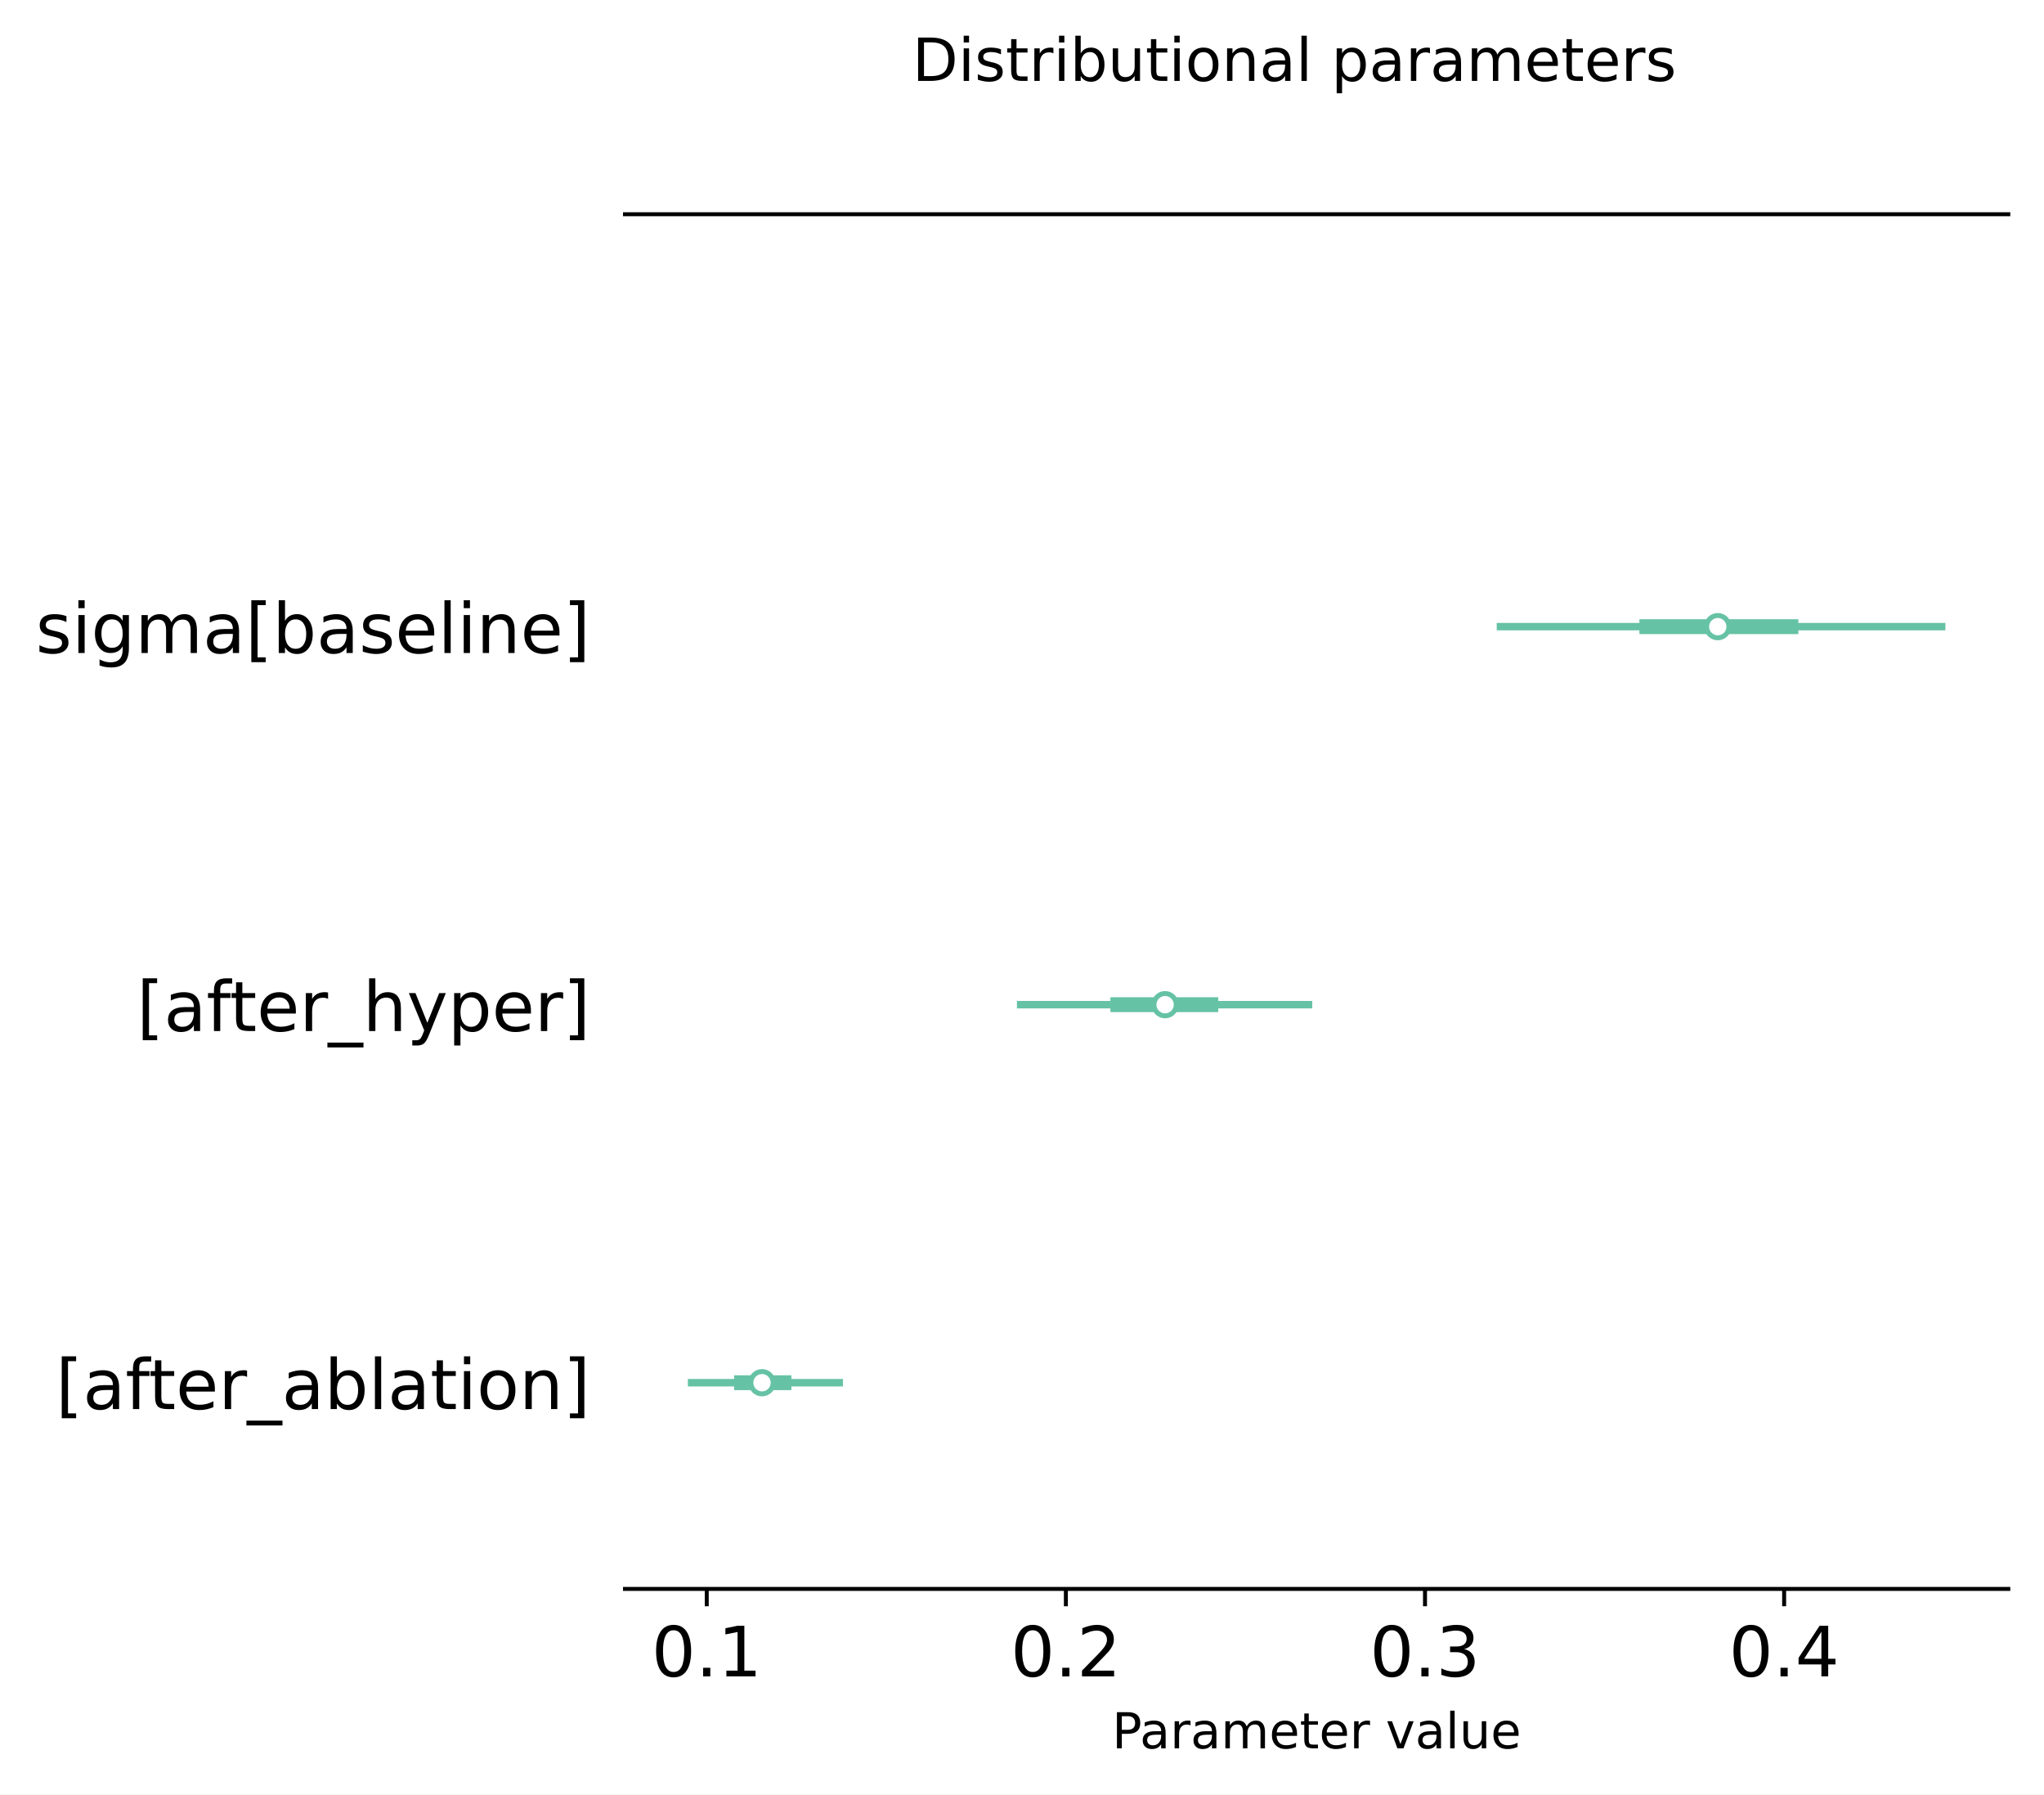
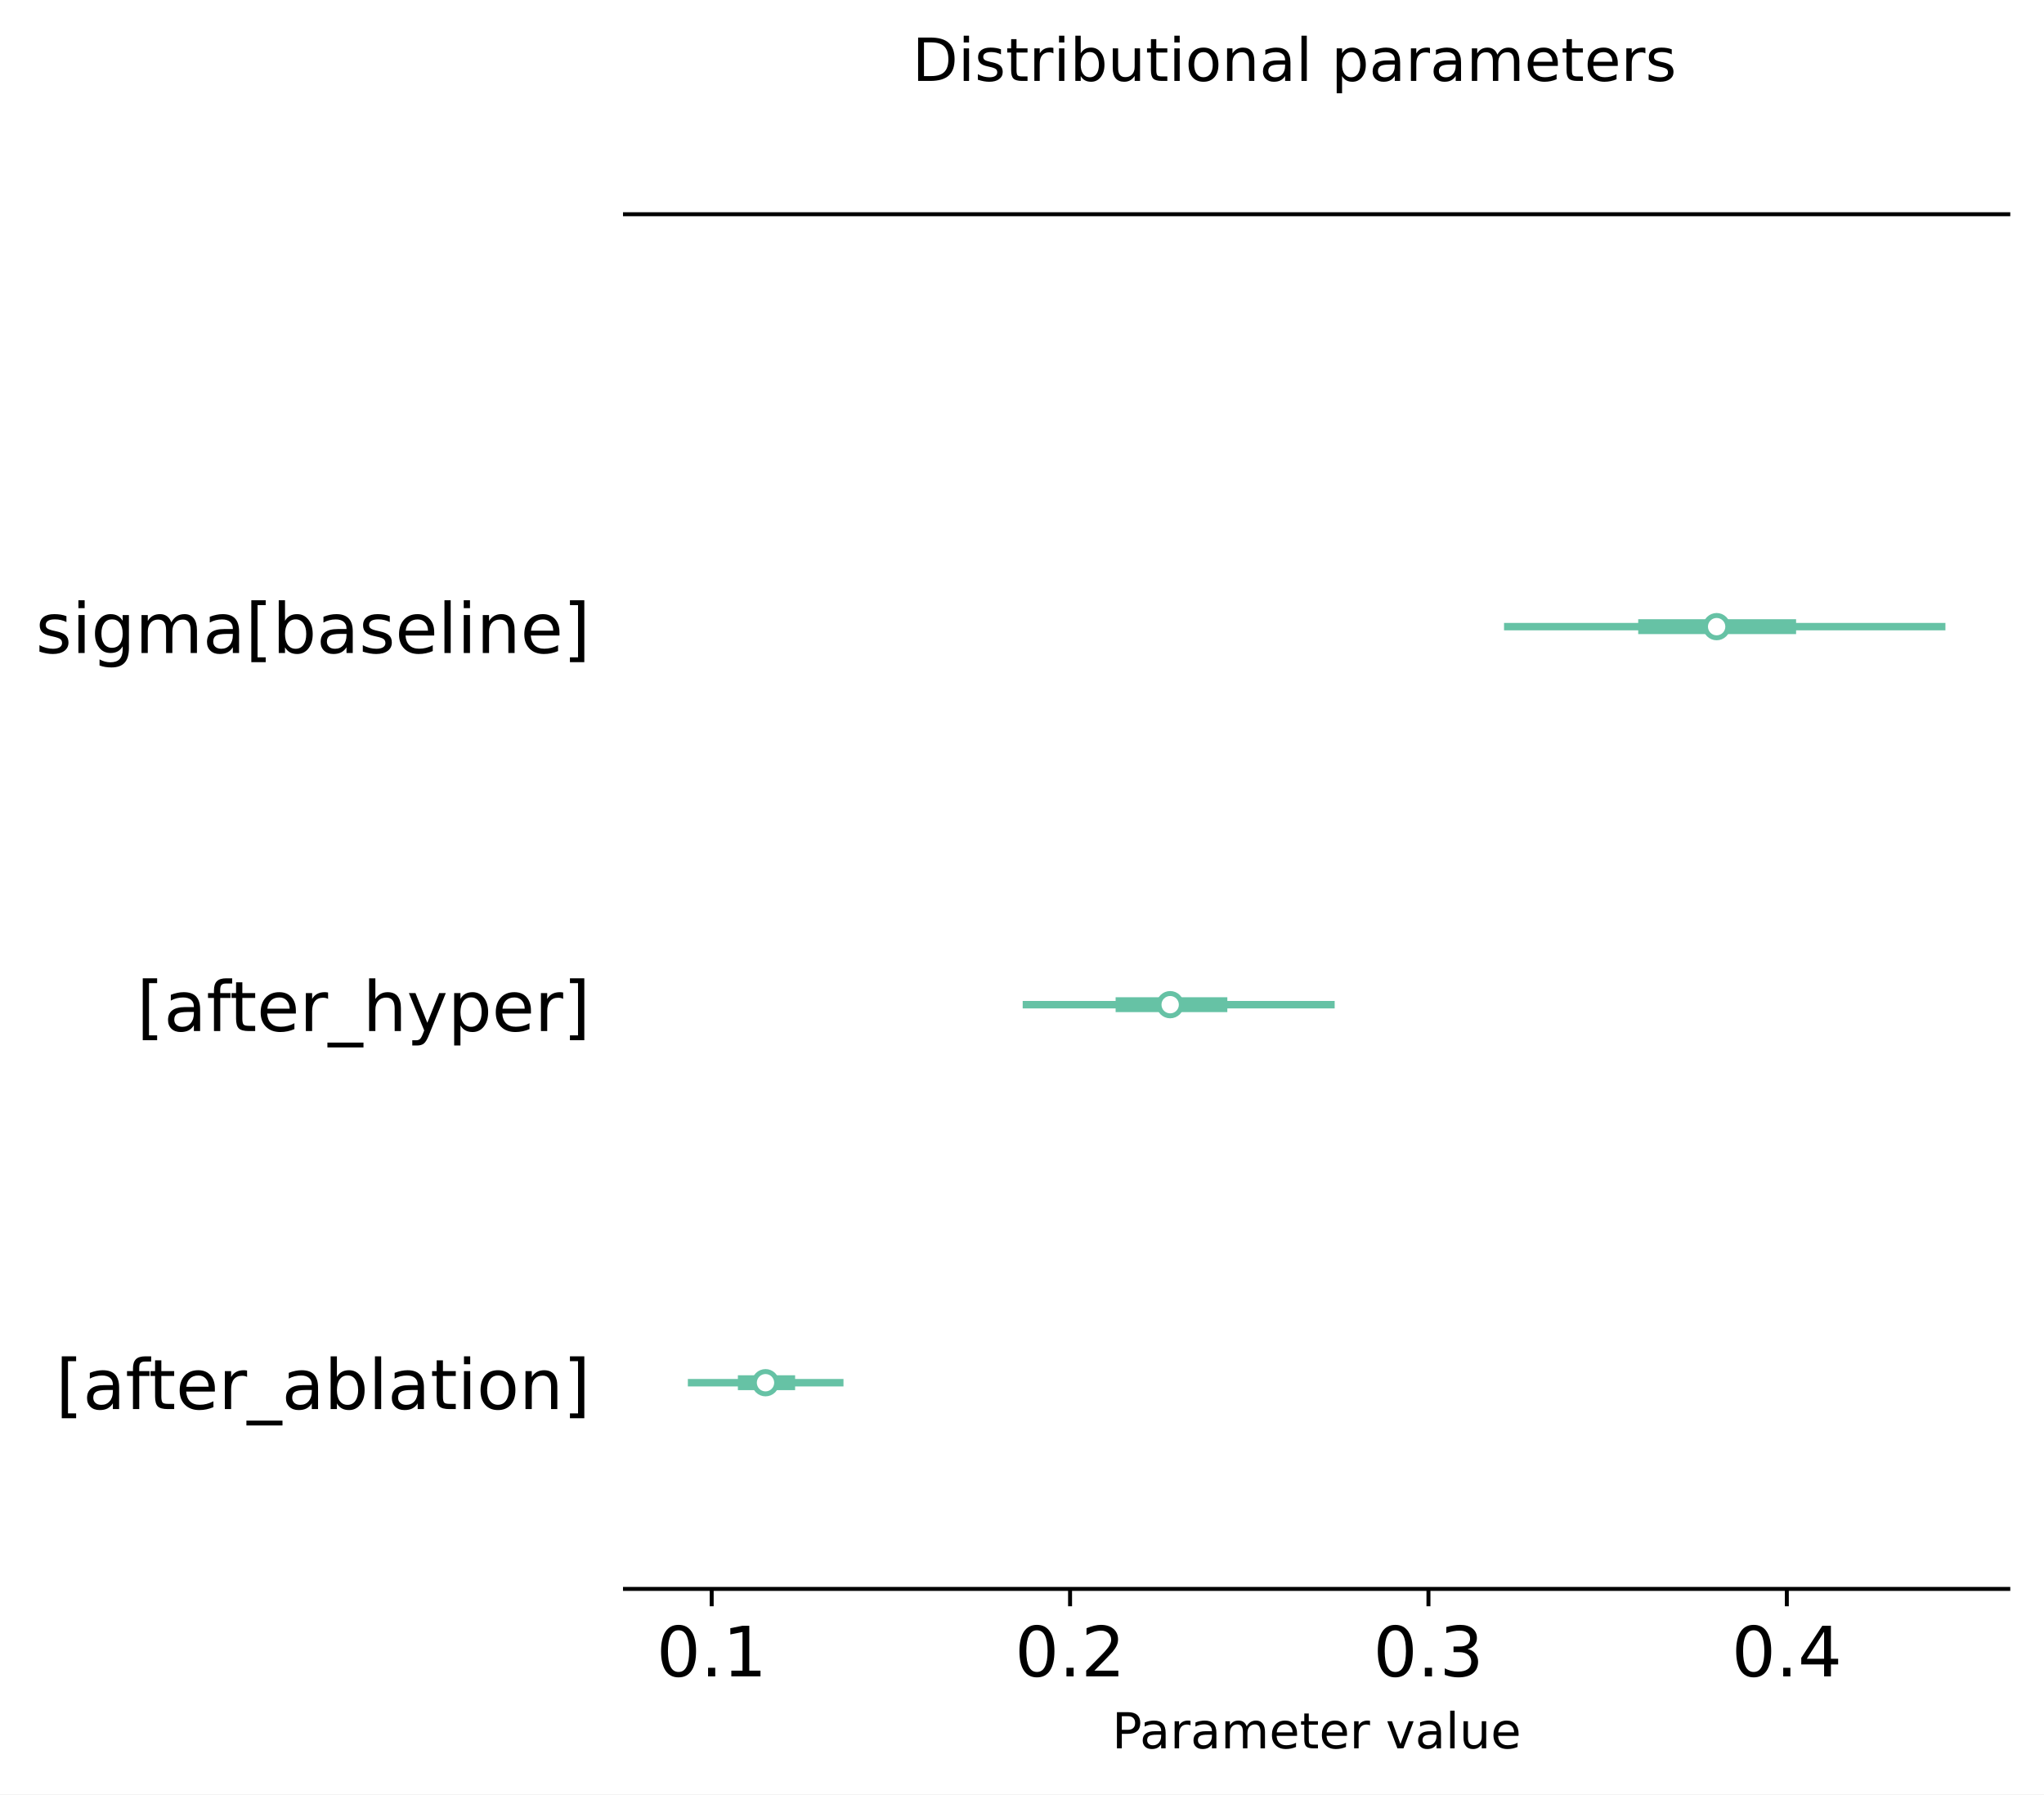
<svg xmlns="http://www.w3.org/2000/svg" xmlns:xlink="http://www.w3.org/1999/xlink" width="412.251pt" height="361.827pt" viewBox="0 0 412.251 361.827" version="1.1">
  <defs>
    <style type="text/css">*{stroke-linejoin: round; stroke-linecap: butt}</style>
  </defs>
  <g id="figure_1">
    <g id="patch_1">
      <path d="M 0 361.827  L 412.251 361.827  L 412.251 -0  L 0 -0  z " style="fill: #ffffff" />
    </g>
    <g id="axes_1">
      <g id="patch_2">
        <path d="M 126.051 320.4  L 405.051 320.4  L 405.051 43.2  L 126.051 43.2  z " style="fill: #ffffff" />
      </g>
      <g id="matplotlib.axis_1">
        <g id="xtick_1">
          <g id="line2d_1">
            <defs>
-               <path id="m1d9ae48ad2" d="M 0 0  L 0 3.5  " style="stroke: #000000; stroke-width: 0.8" />
+               <path id="me1fd57f5fb" d="M 0 0  L 0 3.5  " style="stroke: #000000; stroke-width: 0.8" />
            </defs>
            <g>
-               <use xlink:href="#m1d9ae48ad2" x="142.542" y="320.4" style="stroke: #000000; stroke-width: 0.8" />
+               <use xlink:href="#me1fd57f5fb" x="143.539" y="320.4" style="stroke: #000000; stroke-width: 0.8" />
            </g>
          </g>
          <g id="text_1">
-             <g transform="translate(131.4094 338.0378) scale(0.14 -0.14)">
+             <g transform="translate(132.4067 338.0378) scale(0.14 -0.14)">
              <defs>
                <path id="DejaVuSans-30" d="M 2034 4250  Q 1547 4250 1301 3770  Q 1056 3291 1056 2328  Q 1056 1369 1301 889  Q 1547 409 2034 409  Q 2525 409 2770 889  Q 3016 1369 3016 2328  Q 3016 3291 2770 3770  Q 2525 4250 2034 4250  z M 2034 4750  Q 2819 4750 3233 4129  Q 3647 3509 3647 2328  Q 3647 1150 3233 529  Q 2819 -91 2034 -91  Q 1250 -91 836 529  Q 422 1150 422 2328  Q 422 3509 836 4129  Q 1250 4750 2034 4750  z " transform="scale(0.015625)" />
                <path id="DejaVuSans-2e" d="M 684 794  L 1344 794  L 1344 0  L 684 0  L 684 794  z " transform="scale(0.015625)" />
                <path id="DejaVuSans-31" d="M 794 531  L 1825 531  L 1825 4091  L 703 3866  L 703 4441  L 1819 4666  L 2450 4666  L 2450 531  L 3481 531  L 3481 0  L 794 0  L 794 531  z " transform="scale(0.015625)" />
              </defs>
              <use xlink:href="#DejaVuSans-30" />
              <use xlink:href="#DejaVuSans-2e" x="63.623" />
              <use xlink:href="#DejaVuSans-31" x="95.41" />
            </g>
          </g>
        </g>
        <g id="xtick_2">
          <g id="line2d_2">
            <g>
-               <use xlink:href="#m1d9ae48ad2" x="214.974" y="320.4" style="stroke: #000000; stroke-width: 0.8" />
+               <use xlink:href="#me1fd57f5fb" x="215.82" y="320.4" style="stroke: #000000; stroke-width: 0.8" />
            </g>
          </g>
          <g id="text_2">
-             <g transform="translate(203.8419 338.0378) scale(0.14 -0.14)">
+             <g transform="translate(204.6882 338.0378) scale(0.14 -0.14)">
              <defs>
                <path id="DejaVuSans-32" d="M 1228 531  L 3431 531  L 3431 0  L 469 0  L 469 531  Q 828 903 1448 1529  Q 2069 2156 2228 2338  Q 2531 2678 2651 2914  Q 2772 3150 2772 3378  Q 2772 3750 2511 3984  Q 2250 4219 1831 4219  Q 1534 4219 1204 4116  Q 875 4013 500 3803  L 500 4441  Q 881 4594 1212 4672  Q 1544 4750 1819 4750  Q 2544 4750 2975 4387  Q 3406 4025 3406 3419  Q 3406 3131 3298 2873  Q 3191 2616 2906 2266  Q 2828 2175 2409 1742  Q 1991 1309 1228 531  z " transform="scale(0.015625)" />
              </defs>
              <use xlink:href="#DejaVuSans-30" />
              <use xlink:href="#DejaVuSans-2e" x="63.623" />
              <use xlink:href="#DejaVuSans-32" x="95.41" />
            </g>
          </g>
        </g>
        <g id="xtick_3">
          <g id="line2d_3">
            <g>
-               <use xlink:href="#m1d9ae48ad2" x="287.407" y="320.4" style="stroke: #000000; stroke-width: 0.8" />
+               <use xlink:href="#me1fd57f5fb" x="288.102" y="320.4" style="stroke: #000000; stroke-width: 0.8" />
            </g>
          </g>
          <g id="text_3">
-             <g transform="translate(276.2745 338.0378) scale(0.14 -0.14)">
+             <g transform="translate(276.9697 338.0378) scale(0.14 -0.14)">
              <defs>
                <path id="DejaVuSans-33" d="M 2597 2516  Q 3050 2419 3304 2112  Q 3559 1806 3559 1356  Q 3559 666 3084 287  Q 2609 -91 1734 -91  Q 1441 -91 1130 -33  Q 819 25 488 141  L 488 750  Q 750 597 1062 519  Q 1375 441 1716 441  Q 2309 441 2620 675  Q 2931 909 2931 1356  Q 2931 1769 2642 2001  Q 2353 2234 1838 2234  L 1294 2234  L 1294 2753  L 1863 2753  Q 2328 2753 2575 2939  Q 2822 3125 2822 3475  Q 2822 3834 2567 4026  Q 2313 4219 1838 4219  Q 1578 4219 1281 4162  Q 984 4106 628 3988  L 628 4550  Q 988 4650 1302 4700  Q 1616 4750 1894 4750  Q 2613 4750 3031 4423  Q 3450 4097 3450 3541  Q 3450 3153 3228 2886  Q 3006 2619 2597 2516  z " transform="scale(0.015625)" />
              </defs>
              <use xlink:href="#DejaVuSans-30" />
              <use xlink:href="#DejaVuSans-2e" x="63.623" />
              <use xlink:href="#DejaVuSans-33" x="95.41" />
            </g>
          </g>
        </g>
        <g id="xtick_4">
          <g id="line2d_4">
            <g>
-               <use xlink:href="#m1d9ae48ad2" x="359.839" y="320.4" style="stroke: #000000; stroke-width: 0.8" />
+               <use xlink:href="#me1fd57f5fb" x="360.383" y="320.4" style="stroke: #000000; stroke-width: 0.8" />
            </g>
          </g>
          <g id="text_4">
-             <g transform="translate(348.7071 338.0378) scale(0.14 -0.14)">
+             <g transform="translate(349.2512 338.0378) scale(0.14 -0.14)">
              <defs>
                <path id="DejaVuSans-34" d="M 2419 4116  L 825 1625  L 2419 1625  L 2419 4116  z M 2253 4666  L 3047 4666  L 3047 1625  L 3713 1625  L 3713 1100  L 3047 1100  L 3047 0  L 2419 0  L 2419 1100  L 313 1100  L 313 1709  L 2253 4666  z " transform="scale(0.015625)" />
              </defs>
              <use xlink:href="#DejaVuSans-30" />
              <use xlink:href="#DejaVuSans-2e" x="63.623" />
              <use xlink:href="#DejaVuSans-34" x="95.41" />
            </g>
          </g>
        </g>
        <g id="text_5">
          <g transform="translate(224.2919 352.5478) scale(0.1 -0.1)">
            <defs>
              <path id="DejaVuSans-50" d="M 1259 4147  L 1259 2394  L 2053 2394  Q 2494 2394 2734 2622  Q 2975 2850 2975 3272  Q 2975 3691 2734 3919  Q 2494 4147 2053 4147  L 1259 4147  z M 628 4666  L 2053 4666  Q 2838 4666 3239 4311  Q 3641 3956 3641 3272  Q 3641 2581 3239 2228  Q 2838 1875 2053 1875  L 1259 1875  L 1259 0  L 628 0  L 628 4666  z " transform="scale(0.015625)" />
              <path id="DejaVuSans-61" d="M 2194 1759  Q 1497 1759 1228 1600  Q 959 1441 959 1056  Q 959 750 1161 570  Q 1363 391 1709 391  Q 2188 391 2477 730  Q 2766 1069 2766 1631  L 2766 1759  L 2194 1759  z M 3341 1997  L 3341 0  L 2766 0  L 2766 531  Q 2569 213 2275 61  Q 1981 -91 1556 -91  Q 1019 -91 701 211  Q 384 513 384 1019  Q 384 1609 779 1909  Q 1175 2209 1959 2209  L 2766 2209  L 2766 2266  Q 2766 2663 2505 2880  Q 2244 3097 1772 3097  Q 1472 3097 1187 3025  Q 903 2953 641 2809  L 641 3341  Q 956 3463 1253 3523  Q 1550 3584 1831 3584  Q 2591 3584 2966 3190  Q 3341 2797 3341 1997  z " transform="scale(0.015625)" />
              <path id="DejaVuSans-72" d="M 2631 2963  Q 2534 3019 2420 3045  Q 2306 3072 2169 3072  Q 1681 3072 1420 2755  Q 1159 2438 1159 1844  L 1159 0  L 581 0  L 581 3500  L 1159 3500  L 1159 2956  Q 1341 3275 1631 3429  Q 1922 3584 2338 3584  Q 2397 3584 2469 3576  Q 2541 3569 2628 3553  L 2631 2963  z " transform="scale(0.015625)" />
              <path id="DejaVuSans-6d" d="M 3328 2828  Q 3544 3216 3844 3400  Q 4144 3584 4550 3584  Q 5097 3584 5394 3201  Q 5691 2819 5691 2113  L 5691 0  L 5113 0  L 5113 2094  Q 5113 2597 4934 2840  Q 4756 3084 4391 3084  Q 3944 3084 3684 2787  Q 3425 2491 3425 1978  L 3425 0  L 2847 0  L 2847 2094  Q 2847 2600 2669 2842  Q 2491 3084 2119 3084  Q 1678 3084 1418 2786  Q 1159 2488 1159 1978  L 1159 0  L 581 0  L 581 3500  L 1159 3500  L 1159 2956  Q 1356 3278 1631 3431  Q 1906 3584 2284 3584  Q 2666 3584 2933 3390  Q 3200 3197 3328 2828  z " transform="scale(0.015625)" />
              <path id="DejaVuSans-65" d="M 3597 1894  L 3597 1613  L 953 1613  Q 991 1019 1311 708  Q 1631 397 2203 397  Q 2534 397 2845 478  Q 3156 559 3463 722  L 3463 178  Q 3153 47 2828 -22  Q 2503 -91 2169 -91  Q 1331 -91 842 396  Q 353 884 353 1716  Q 353 2575 817 3079  Q 1281 3584 2069 3584  Q 2775 3584 3186 3129  Q 3597 2675 3597 1894  z M 3022 2063  Q 3016 2534 2758 2815  Q 2500 3097 2075 3097  Q 1594 3097 1305 2825  Q 1016 2553 972 2059  L 3022 2063  z " transform="scale(0.015625)" />
              <path id="DejaVuSans-74" d="M 1172 4494  L 1172 3500  L 2356 3500  L 2356 3053  L 1172 3053  L 1172 1153  Q 1172 725 1289 603  Q 1406 481 1766 481  L 2356 481  L 2356 0  L 1766 0  Q 1100 0 847 248  Q 594 497 594 1153  L 594 3053  L 172 3053  L 172 3500  L 594 3500  L 594 4494  L 1172 4494  z " transform="scale(0.015625)" />
              <path id="DejaVuSans-20" transform="scale(0.015625)" />
              <path id="DejaVuSans-76" d="M 191 3500  L 800 3500  L 1894 563  L 2988 3500  L 3597 3500  L 2284 0  L 1503 0  L 191 3500  z " transform="scale(0.015625)" />
              <path id="DejaVuSans-6c" d="M 603 4863  L 1178 4863  L 1178 0  L 603 0  L 603 4863  z " transform="scale(0.015625)" />
              <path id="DejaVuSans-75" d="M 544 1381  L 544 3500  L 1119 3500  L 1119 1403  Q 1119 906 1312 657  Q 1506 409 1894 409  Q 2359 409 2629 706  Q 2900 1003 2900 1516  L 2900 3500  L 3475 3500  L 3475 0  L 2900 0  L 2900 538  Q 2691 219 2414 64  Q 2138 -91 1772 -91  Q 1169 -91 856 284  Q 544 659 544 1381  z M 1991 3584  L 1991 3584  z " transform="scale(0.015625)" />
            </defs>
            <use xlink:href="#DejaVuSans-50" />
            <use xlink:href="#DejaVuSans-61" x="55.803" />
            <use xlink:href="#DejaVuSans-72" x="117.082" />
            <use xlink:href="#DejaVuSans-61" x="158.195" />
            <use xlink:href="#DejaVuSans-6d" x="219.475" />
            <use xlink:href="#DejaVuSans-65" x="316.887" />
            <use xlink:href="#DejaVuSans-74" x="378.41" />
            <use xlink:href="#DejaVuSans-65" x="417.619" />
            <use xlink:href="#DejaVuSans-72" x="479.143" />
            <use xlink:href="#DejaVuSans-20" x="520.256" />
            <use xlink:href="#DejaVuSans-76" x="552.043" />
            <use xlink:href="#DejaVuSans-61" x="611.223" />
            <use xlink:href="#DejaVuSans-6c" x="672.502" />
            <use xlink:href="#DejaVuSans-75" x="700.285" />
            <use xlink:href="#DejaVuSans-65" x="763.664" />
          </g>
        </g>
      </g>
      <g id="matplotlib.axis_2">
        <g id="ytick_1">
          <g id="text_6">
            <g transform="translate(11.25344 284.1389) scale(0.14 -0.14)">
              <defs>
                <path id="DejaVuSans-5b" d="M 550 4863  L 1875 4863  L 1875 4416  L 1125 4416  L 1125 -397  L 1875 -397  L 1875 -844  L 550 -844  L 550 4863  z " transform="scale(0.015625)" />
                <path id="DejaVuSans-66" d="M 2375 4863  L 2375 4384  L 1825 4384  Q 1516 4384 1395 4259  Q 1275 4134 1275 3809  L 1275 3500  L 2222 3500  L 2222 3053  L 1275 3053  L 1275 0  L 697 0  L 697 3053  L 147 3053  L 147 3500  L 697 3500  L 697 3744  Q 697 4328 969 4595  Q 1241 4863 1831 4863  L 2375 4863  z " transform="scale(0.015625)" />
                <path id="DejaVuSans-5f" d="M 3263 -1063  L 3263 -1509  L -63 -1509  L -63 -1063  L 3263 -1063  z " transform="scale(0.015625)" />
                <path id="DejaVuSans-62" d="M 3116 1747  Q 3116 2381 2855 2742  Q 2594 3103 2138 3103  Q 1681 3103 1420 2742  Q 1159 2381 1159 1747  Q 1159 1113 1420 752  Q 1681 391 2138 391  Q 2594 391 2855 752  Q 3116 1113 3116 1747  z M 1159 2969  Q 1341 3281 1617 3432  Q 1894 3584 2278 3584  Q 2916 3584 3314 3078  Q 3713 2572 3713 1747  Q 3713 922 3314 415  Q 2916 -91 2278 -91  Q 1894 -91 1617 61  Q 1341 213 1159 525  L 1159 0  L 581 0  L 581 4863  L 1159 4863  L 1159 2969  z " transform="scale(0.015625)" />
                <path id="DejaVuSans-69" d="M 603 3500  L 1178 3500  L 1178 0  L 603 0  L 603 3500  z M 603 4863  L 1178 4863  L 1178 4134  L 603 4134  L 603 4863  z " transform="scale(0.015625)" />
                <path id="DejaVuSans-6f" d="M 1959 3097  Q 1497 3097 1228 2736  Q 959 2375 959 1747  Q 959 1119 1226 758  Q 1494 397 1959 397  Q 2419 397 2687 759  Q 2956 1122 2956 1747  Q 2956 2369 2687 2733  Q 2419 3097 1959 3097  z M 1959 3584  Q 2709 3584 3137 3096  Q 3566 2609 3566 1747  Q 3566 888 3137 398  Q 2709 -91 1959 -91  Q 1206 -91 779 398  Q 353 888 353 1747  Q 353 2609 779 3096  Q 1206 3584 1959 3584  z " transform="scale(0.015625)" />
                <path id="DejaVuSans-6e" d="M 3513 2113  L 3513 0  L 2938 0  L 2938 2094  Q 2938 2591 2744 2837  Q 2550 3084 2163 3084  Q 1697 3084 1428 2787  Q 1159 2491 1159 1978  L 1159 0  L 581 0  L 581 3500  L 1159 3500  L 1159 2956  Q 1366 3272 1645 3428  Q 1925 3584 2291 3584  Q 2894 3584 3203 3211  Q 3513 2838 3513 2113  z " transform="scale(0.015625)" />
                <path id="DejaVuSans-5d" d="M 1947 4863  L 1947 -844  L 622 -844  L 622 -397  L 1369 -397  L 1369 4416  L 622 4416  L 622 4863  L 1947 4863  z " transform="scale(0.015625)" />
              </defs>
              <use xlink:href="#DejaVuSans-5b" />
              <use xlink:href="#DejaVuSans-61" x="39.014" />
              <use xlink:href="#DejaVuSans-66" x="100.293" />
              <use xlink:href="#DejaVuSans-74" x="133.748" />
              <use xlink:href="#DejaVuSans-65" x="172.957" />
              <use xlink:href="#DejaVuSans-72" x="234.48" />
              <use xlink:href="#DejaVuSans-5f" x="275.594" />
              <use xlink:href="#DejaVuSans-61" x="325.594" />
              <use xlink:href="#DejaVuSans-62" x="386.873" />
              <use xlink:href="#DejaVuSans-6c" x="450.35" />
              <use xlink:href="#DejaVuSans-61" x="478.133" />
              <use xlink:href="#DejaVuSans-74" x="539.412" />
              <use xlink:href="#DejaVuSans-69" x="578.621" />
              <use xlink:href="#DejaVuSans-6f" x="606.404" />
              <use xlink:href="#DejaVuSans-6e" x="667.586" />
              <use xlink:href="#DejaVuSans-5d" x="730.965" />
            </g>
          </g>
        </g>
        <g id="ytick_2">
          <g id="text_7">
            <g transform="translate(27.58969 207.9089) scale(0.14 -0.14)">
              <defs>
                <path id="DejaVuSans-68" d="M 3513 2113  L 3513 0  L 2938 0  L 2938 2094  Q 2938 2591 2744 2837  Q 2550 3084 2163 3084  Q 1697 3084 1428 2787  Q 1159 2491 1159 1978  L 1159 0  L 581 0  L 581 4863  L 1159 4863  L 1159 2956  Q 1366 3272 1645 3428  Q 1925 3584 2291 3584  Q 2894 3584 3203 3211  Q 3513 2838 3513 2113  z " transform="scale(0.015625)" />
                <path id="DejaVuSans-79" d="M 2059 -325  Q 1816 -950 1584 -1140  Q 1353 -1331 966 -1331  L 506 -1331  L 506 -850  L 844 -850  Q 1081 -850 1212 -737  Q 1344 -625 1503 -206  L 1606 56  L 191 3500  L 800 3500  L 1894 763  L 2988 3500  L 3597 3500  L 2059 -325  z " transform="scale(0.015625)" />
                <path id="DejaVuSans-70" d="M 1159 525  L 1159 -1331  L 581 -1331  L 581 3500  L 1159 3500  L 1159 2969  Q 1341 3281 1617 3432  Q 1894 3584 2278 3584  Q 2916 3584 3314 3078  Q 3713 2572 3713 1747  Q 3713 922 3314 415  Q 2916 -91 2278 -91  Q 1894 -91 1617 61  Q 1341 213 1159 525  z M 3116 1747  Q 3116 2381 2855 2742  Q 2594 3103 2138 3103  Q 1681 3103 1420 2742  Q 1159 2381 1159 1747  Q 1159 1113 1420 752  Q 1681 391 2138 391  Q 2594 391 2855 752  Q 3116 1113 3116 1747  z " transform="scale(0.015625)" />
              </defs>
              <use xlink:href="#DejaVuSans-5b" />
              <use xlink:href="#DejaVuSans-61" x="39.014" />
              <use xlink:href="#DejaVuSans-66" x="100.293" />
              <use xlink:href="#DejaVuSans-74" x="133.748" />
              <use xlink:href="#DejaVuSans-65" x="172.957" />
              <use xlink:href="#DejaVuSans-72" x="234.48" />
              <use xlink:href="#DejaVuSans-5f" x="275.594" />
              <use xlink:href="#DejaVuSans-68" x="325.594" />
              <use xlink:href="#DejaVuSans-79" x="388.973" />
              <use xlink:href="#DejaVuSans-70" x="448.152" />
              <use xlink:href="#DejaVuSans-65" x="511.629" />
              <use xlink:href="#DejaVuSans-72" x="573.152" />
              <use xlink:href="#DejaVuSans-5d" x="614.266" />
            </g>
          </g>
        </g>
        <g id="ytick_3">
          <g id="text_8">
            <g transform="translate(7.2 131.6789) scale(0.14 -0.14)">
              <defs>
                <path id="DejaVuSans-73" d="M 2834 3397  L 2834 2853  Q 2591 2978 2328 3040  Q 2066 3103 1784 3103  Q 1356 3103 1142 2972  Q 928 2841 928 2578  Q 928 2378 1081 2264  Q 1234 2150 1697 2047  L 1894 2003  Q 2506 1872 2764 1633  Q 3022 1394 3022 966  Q 3022 478 2636 193  Q 2250 -91 1575 -91  Q 1294 -91 989 -36  Q 684 19 347 128  L 347 722  Q 666 556 975 473  Q 1284 391 1588 391  Q 1994 391 2212 530  Q 2431 669 2431 922  Q 2431 1156 2273 1281  Q 2116 1406 1581 1522  L 1381 1569  Q 847 1681 609 1914  Q 372 2147 372 2553  Q 372 3047 722 3315  Q 1072 3584 1716 3584  Q 2034 3584 2315 3537  Q 2597 3491 2834 3397  z " transform="scale(0.015625)" />
                <path id="DejaVuSans-67" d="M 2906 1791  Q 2906 2416 2648 2759  Q 2391 3103 1925 3103  Q 1463 3103 1205 2759  Q 947 2416 947 1791  Q 947 1169 1205 825  Q 1463 481 1925 481  Q 2391 481 2648 825  Q 2906 1169 2906 1791  z M 3481 434  Q 3481 -459 3084 -895  Q 2688 -1331 1869 -1331  Q 1566 -1331 1297 -1286  Q 1028 -1241 775 -1147  L 775 -588  Q 1028 -725 1275 -790  Q 1522 -856 1778 -856  Q 2344 -856 2625 -561  Q 2906 -266 2906 331  L 2906 616  Q 2728 306 2450 153  Q 2172 0 1784 0  Q 1141 0 747 490  Q 353 981 353 1791  Q 353 2603 747 3093  Q 1141 3584 1784 3584  Q 2172 3584 2450 3431  Q 2728 3278 2906 2969  L 2906 3500  L 3481 3500  L 3481 434  z " transform="scale(0.015625)" />
              </defs>
              <use xlink:href="#DejaVuSans-73" />
              <use xlink:href="#DejaVuSans-69" x="52.1" />
              <use xlink:href="#DejaVuSans-67" x="79.883" />
              <use xlink:href="#DejaVuSans-6d" x="143.359" />
              <use xlink:href="#DejaVuSans-61" x="240.771" />
              <use xlink:href="#DejaVuSans-5b" x="302.051" />
              <use xlink:href="#DejaVuSans-62" x="341.064" />
              <use xlink:href="#DejaVuSans-61" x="404.541" />
              <use xlink:href="#DejaVuSans-73" x="465.82" />
              <use xlink:href="#DejaVuSans-65" x="517.92" />
              <use xlink:href="#DejaVuSans-6c" x="579.443" />
              <use xlink:href="#DejaVuSans-69" x="607.227" />
              <use xlink:href="#DejaVuSans-6e" x="635.01" />
              <use xlink:href="#DejaVuSans-65" x="698.389" />
              <use xlink:href="#DejaVuSans-5d" x="759.912" />
            </g>
          </g>
        </g>
      </g>
      <g id="LineCollection_1">
-         <path d="M 138.733 278.82  L 170.015 278.82  " clip-path="url(#pfb3ad33b22)" style="fill: none; stroke: #66c2a5; stroke-width: 1.5" />
+         <path d="M 138.733 278.82  L 170.121 278.82  " clip-path="url(#pe45ac2e95d)" style="fill: none; stroke: #66c2a5; stroke-width: 1.5" />
      </g>
      <g id="LineCollection_2">
-         <path d="M 148.065 278.82  L 159.62 278.82  " clip-path="url(#pfb3ad33b22)" style="fill: none; stroke: #66c2a5; stroke-width: 3" />
+         <path d="M 148.824 278.82  L 160.365 278.82  " clip-path="url(#pe45ac2e95d)" style="fill: none; stroke: #66c2a5; stroke-width: 3" />
      </g>
      <g id="line2d_5">
        <defs>
-           <path id="mfe0b81a00f" d="M 0 2.25  C 0.597 2.25 1.169 2.013 1.591 1.591  C 2.013 1.169 2.25 0.597 2.25 0  C 2.25 -0.597 2.013 -1.169 1.591 -1.591  C 1.169 -2.013 0.597 -2.25 0 -2.25  C -0.597 -2.25 -1.169 -2.013 -1.591 -1.591  C -2.013 -1.169 -2.25 -0.597 -2.25 0  C -2.25 0.597 -2.013 1.169 -1.591 1.591  C -1.169 2.013 -0.597 2.25 0 2.25  z " style="stroke: #66c2a5" />
+           <path id="mb0ed1e041f" d="M 0 2.25  C 0.597 2.25 1.169 2.013 1.591 1.591  C 2.013 1.169 2.25 0.597 2.25 0  C 2.25 -0.597 2.013 -1.169 1.591 -1.591  C 1.169 -2.013 0.597 -2.25 0 -2.25  C -0.597 -2.25 -1.169 -2.013 -1.591 -1.591  C -2.013 -1.169 -2.25 -0.597 -2.25 0  C -2.25 0.597 -2.013 1.169 -1.591 1.591  C -1.169 2.013 -0.597 2.25 0 2.25  z " style="stroke: #66c2a5" />
        </defs>
-         <g clip-path="url(#pfb3ad33b22)">
-           <use xlink:href="#mfe0b81a00f" x="153.689" y="278.82" style="fill: #ffffff; stroke: #66c2a5" />
+         <g clip-path="url(#pe45ac2e95d)">
+           <use xlink:href="#mb0ed1e041f" x="154.394" y="278.82" style="fill: #ffffff; stroke: #66c2a5" />
        </g>
      </g>
      <g id="LineCollection_3">
-         <path d="M 205.102 202.59  L 264.664 202.59  " clip-path="url(#pfb3ad33b22)" style="fill: none; stroke: #66c2a5; stroke-width: 1.5" />
+         <path d="M 206.264 202.59  L 269.187 202.59  " clip-path="url(#pe45ac2e95d)" style="fill: none; stroke: #66c2a5; stroke-width: 1.5" />
      </g>
      <g id="LineCollection_4">
-         <path d="M 223.955 202.59  L 245.707 202.59  " clip-path="url(#pfb3ad33b22)" style="fill: none; stroke: #66c2a5; stroke-width: 3" />
+         <path d="M 225.007 202.59  L 247.539 202.59  " clip-path="url(#pe45ac2e95d)" style="fill: none; stroke: #66c2a5; stroke-width: 3" />
      </g>
      <g id="line2d_6">
-         <g clip-path="url(#pfb3ad33b22)">
-           <use xlink:href="#mfe0b81a00f" x="234.985" y="202.59" style="fill: #ffffff; stroke: #66c2a5" />
+         <g clip-path="url(#pe45ac2e95d)">
+           <use xlink:href="#mb0ed1e041f" x="236.01" y="202.59" style="fill: #ffffff; stroke: #66c2a5" />
        </g>
      </g>
      <g id="LineCollection_5">
-         <path d="M 301.871 126.36  L 392.369 126.36  " clip-path="url(#pfb3ad33b22)" style="fill: none; stroke: #66c2a5; stroke-width: 1.5" />
+         <path d="M 303.347 126.36  L 392.369 126.36  " clip-path="url(#pe45ac2e95d)" style="fill: none; stroke: #66c2a5; stroke-width: 1.5" />
      </g>
      <g id="LineCollection_6">
-         <path d="M 330.647 126.36  L 362.709 126.36  " clip-path="url(#pfb3ad33b22)" style="fill: none; stroke: #66c2a5; stroke-width: 3" />
+         <path d="M 330.408 126.36  L 362.251 126.36  " clip-path="url(#pe45ac2e95d)" style="fill: none; stroke: #66c2a5; stroke-width: 3" />
      </g>
      <g id="line2d_7">
-         <g clip-path="url(#pfb3ad33b22)">
-           <use xlink:href="#mfe0b81a00f" x="346.455" y="126.36" style="fill: #ffffff; stroke: #66c2a5" />
+         <g clip-path="url(#pe45ac2e95d)">
+           <use xlink:href="#mb0ed1e041f" x="346.227" y="126.36" style="fill: #ffffff; stroke: #66c2a5" />
        </g>
      </g>
      <g id="patch_3">
        <path d="M 126.051 320.4  L 405.051 320.4  " style="fill: none; stroke: #000000; stroke-width: 0.8; stroke-linejoin: miter; stroke-linecap: square" />
      </g>
      <g id="patch_4">
        <path d="M 126.051 43.2  L 405.051 43.2  " style="fill: none; stroke: #000000; stroke-width: 0.8; stroke-linejoin: miter; stroke-linecap: square" />
      </g>
    </g>
    <g id="text_9">
      <g transform="translate(183.9963 16.31812) scale(0.12 -0.12)">
        <defs>
          <path id="DejaVuSans-44" d="M 1259 4147  L 1259 519  L 2022 519  Q 2988 519 3436 956  Q 3884 1394 3884 2338  Q 3884 3275 3436 3711  Q 2988 4147 2022 4147  L 1259 4147  z M 628 4666  L 1925 4666  Q 3281 4666 3915 4102  Q 4550 3538 4550 2338  Q 4550 1131 3912 565  Q 3275 0 1925 0  L 628 0  L 628 4666  z " transform="scale(0.015625)" />
        </defs>
        <use xlink:href="#DejaVuSans-44" />
        <use xlink:href="#DejaVuSans-69" x="77.002" />
        <use xlink:href="#DejaVuSans-73" x="104.785" />
        <use xlink:href="#DejaVuSans-74" x="156.885" />
        <use xlink:href="#DejaVuSans-72" x="196.094" />
        <use xlink:href="#DejaVuSans-69" x="237.207" />
        <use xlink:href="#DejaVuSans-62" x="264.99" />
        <use xlink:href="#DejaVuSans-75" x="328.467" />
        <use xlink:href="#DejaVuSans-74" x="391.846" />
        <use xlink:href="#DejaVuSans-69" x="431.055" />
        <use xlink:href="#DejaVuSans-6f" x="458.838" />
        <use xlink:href="#DejaVuSans-6e" x="520.02" />
        <use xlink:href="#DejaVuSans-61" x="583.398" />
        <use xlink:href="#DejaVuSans-6c" x="644.678" />
        <use xlink:href="#DejaVuSans-20" x="672.461" />
        <use xlink:href="#DejaVuSans-70" x="704.248" />
        <use xlink:href="#DejaVuSans-61" x="767.725" />
        <use xlink:href="#DejaVuSans-72" x="829.004" />
        <use xlink:href="#DejaVuSans-61" x="870.117" />
        <use xlink:href="#DejaVuSans-6d" x="931.396" />
        <use xlink:href="#DejaVuSans-65" x="1028.809" />
        <use xlink:href="#DejaVuSans-74" x="1090.332" />
        <use xlink:href="#DejaVuSans-65" x="1129.541" />
        <use xlink:href="#DejaVuSans-72" x="1191.064" />
        <use xlink:href="#DejaVuSans-73" x="1232.178" />
      </g>
    </g>
  </g>
  <defs>
-     <clipPath id="pfb3ad33b22">
+     <clipPath id="pe45ac2e95d">
      <rect x="126.051" y="43.2" width="279" height="277.2" />
    </clipPath>
  </defs>
</svg>
